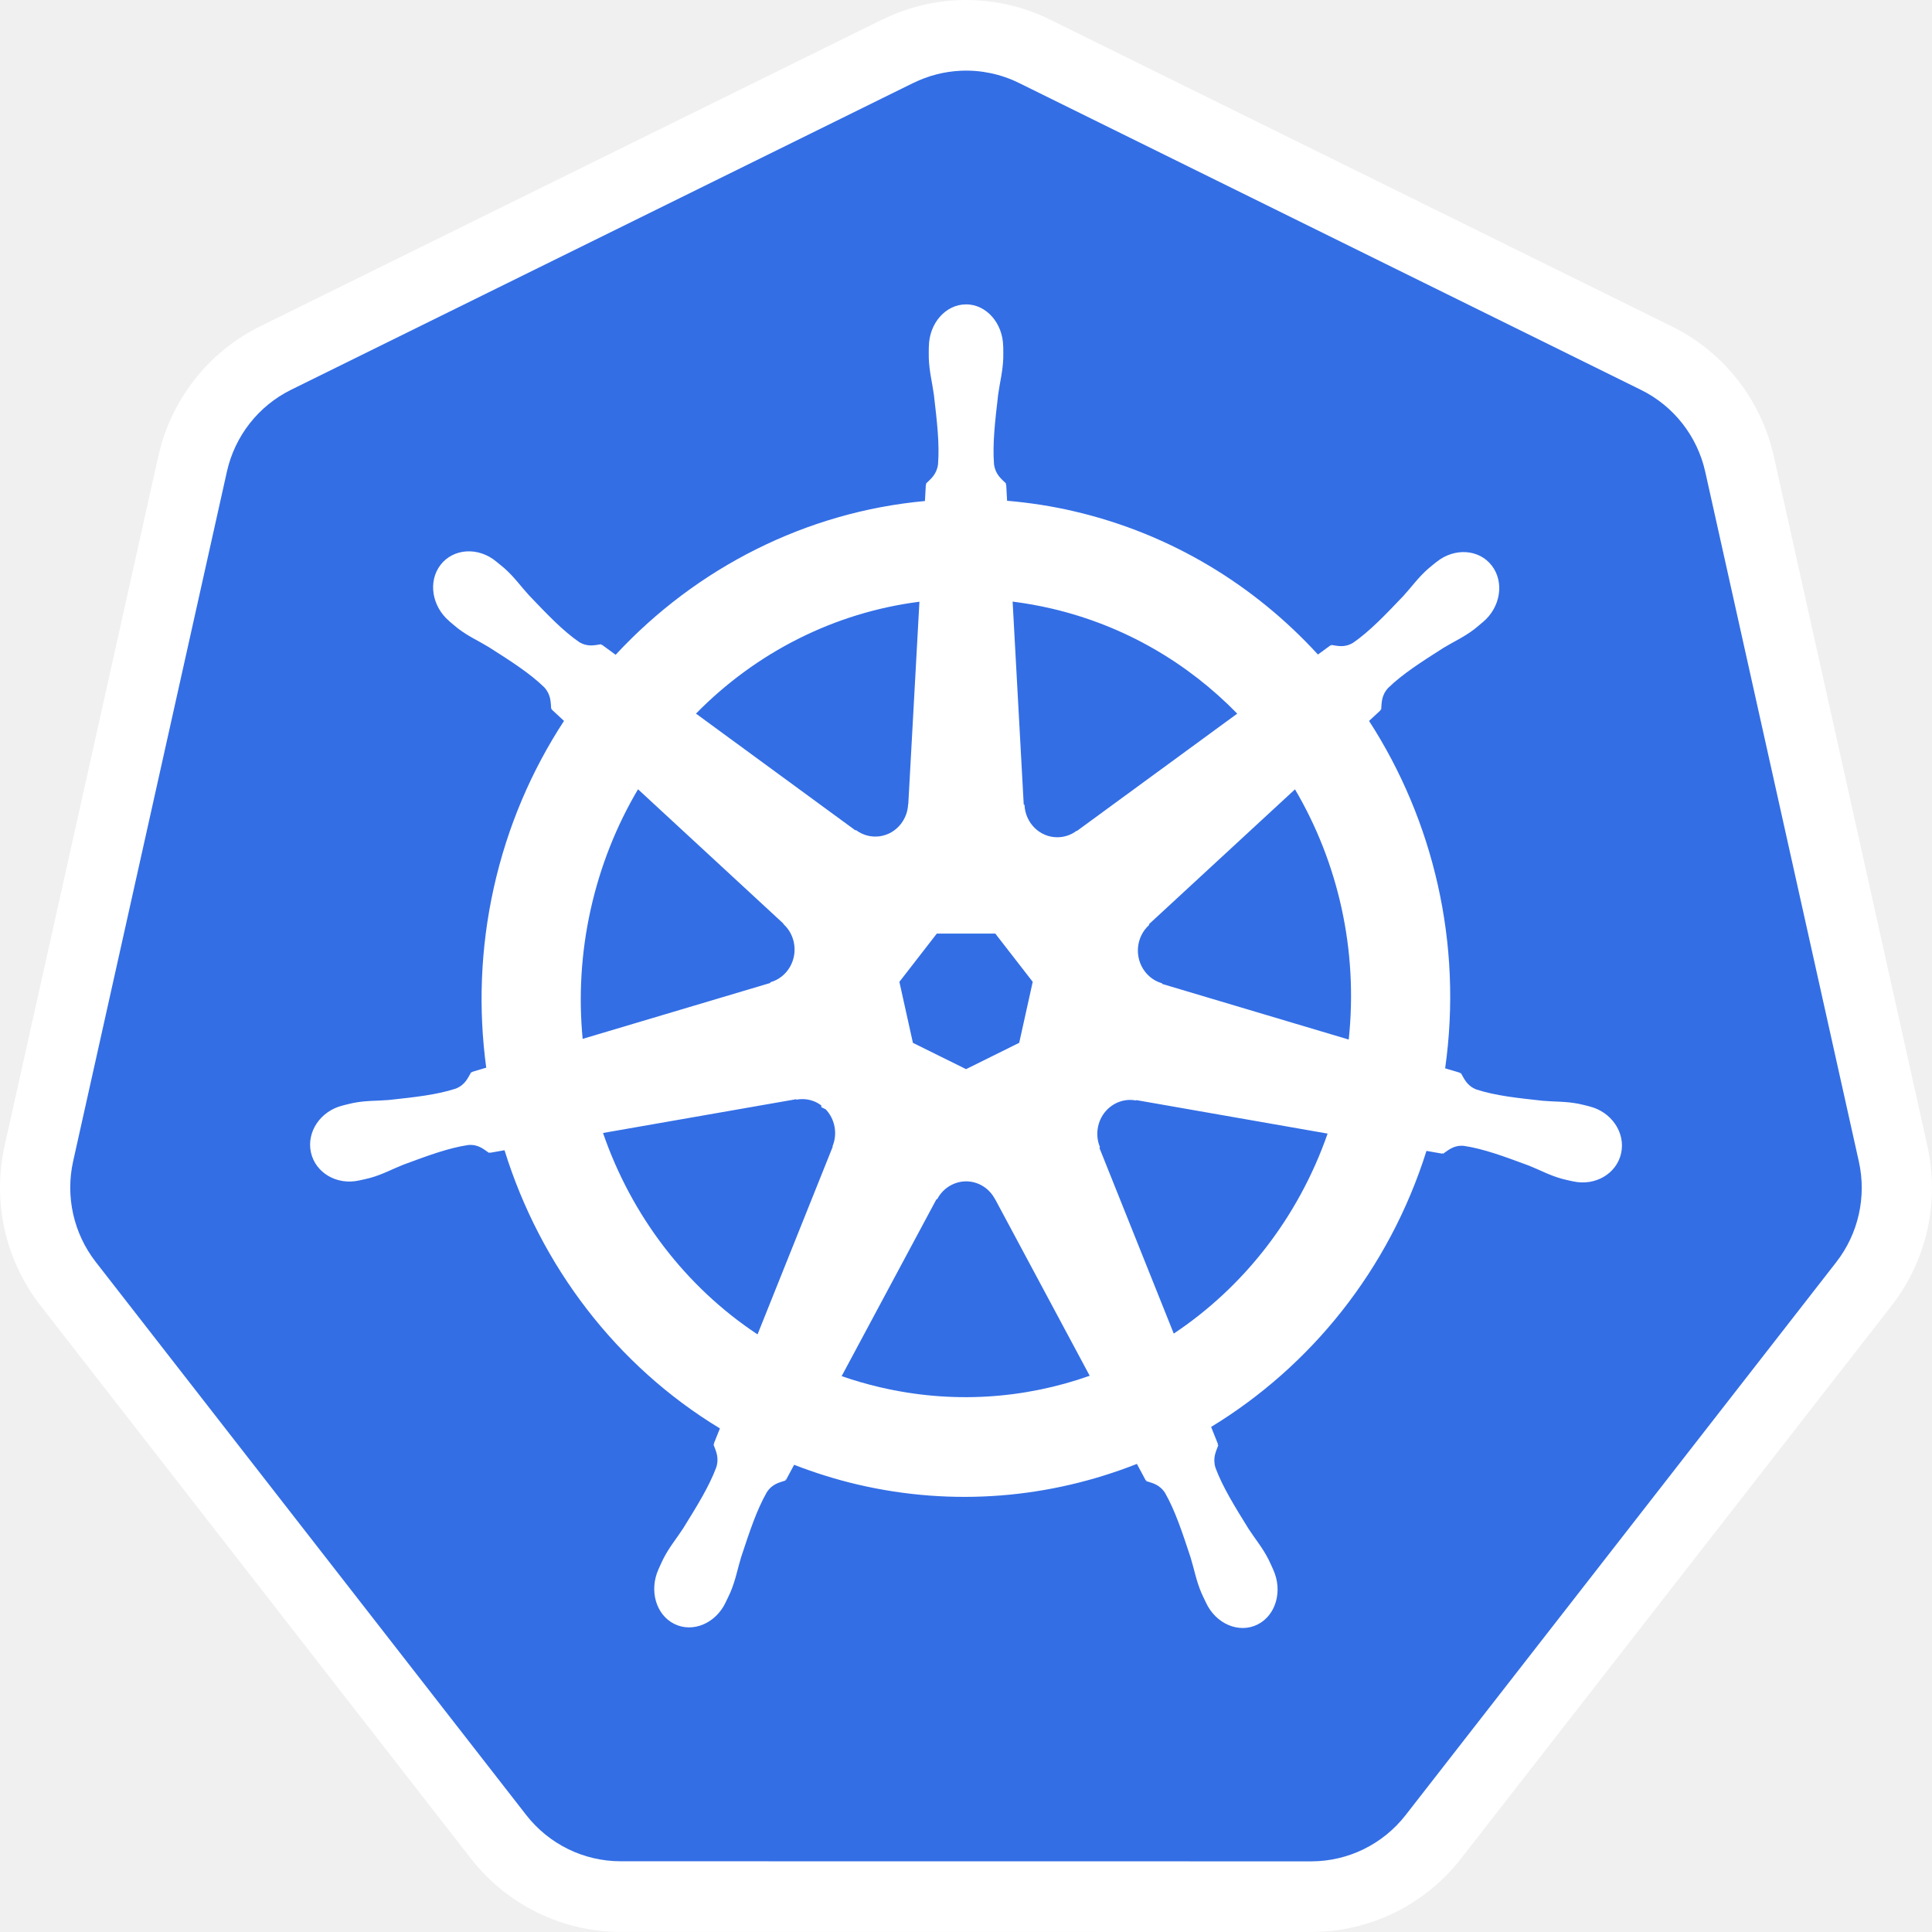
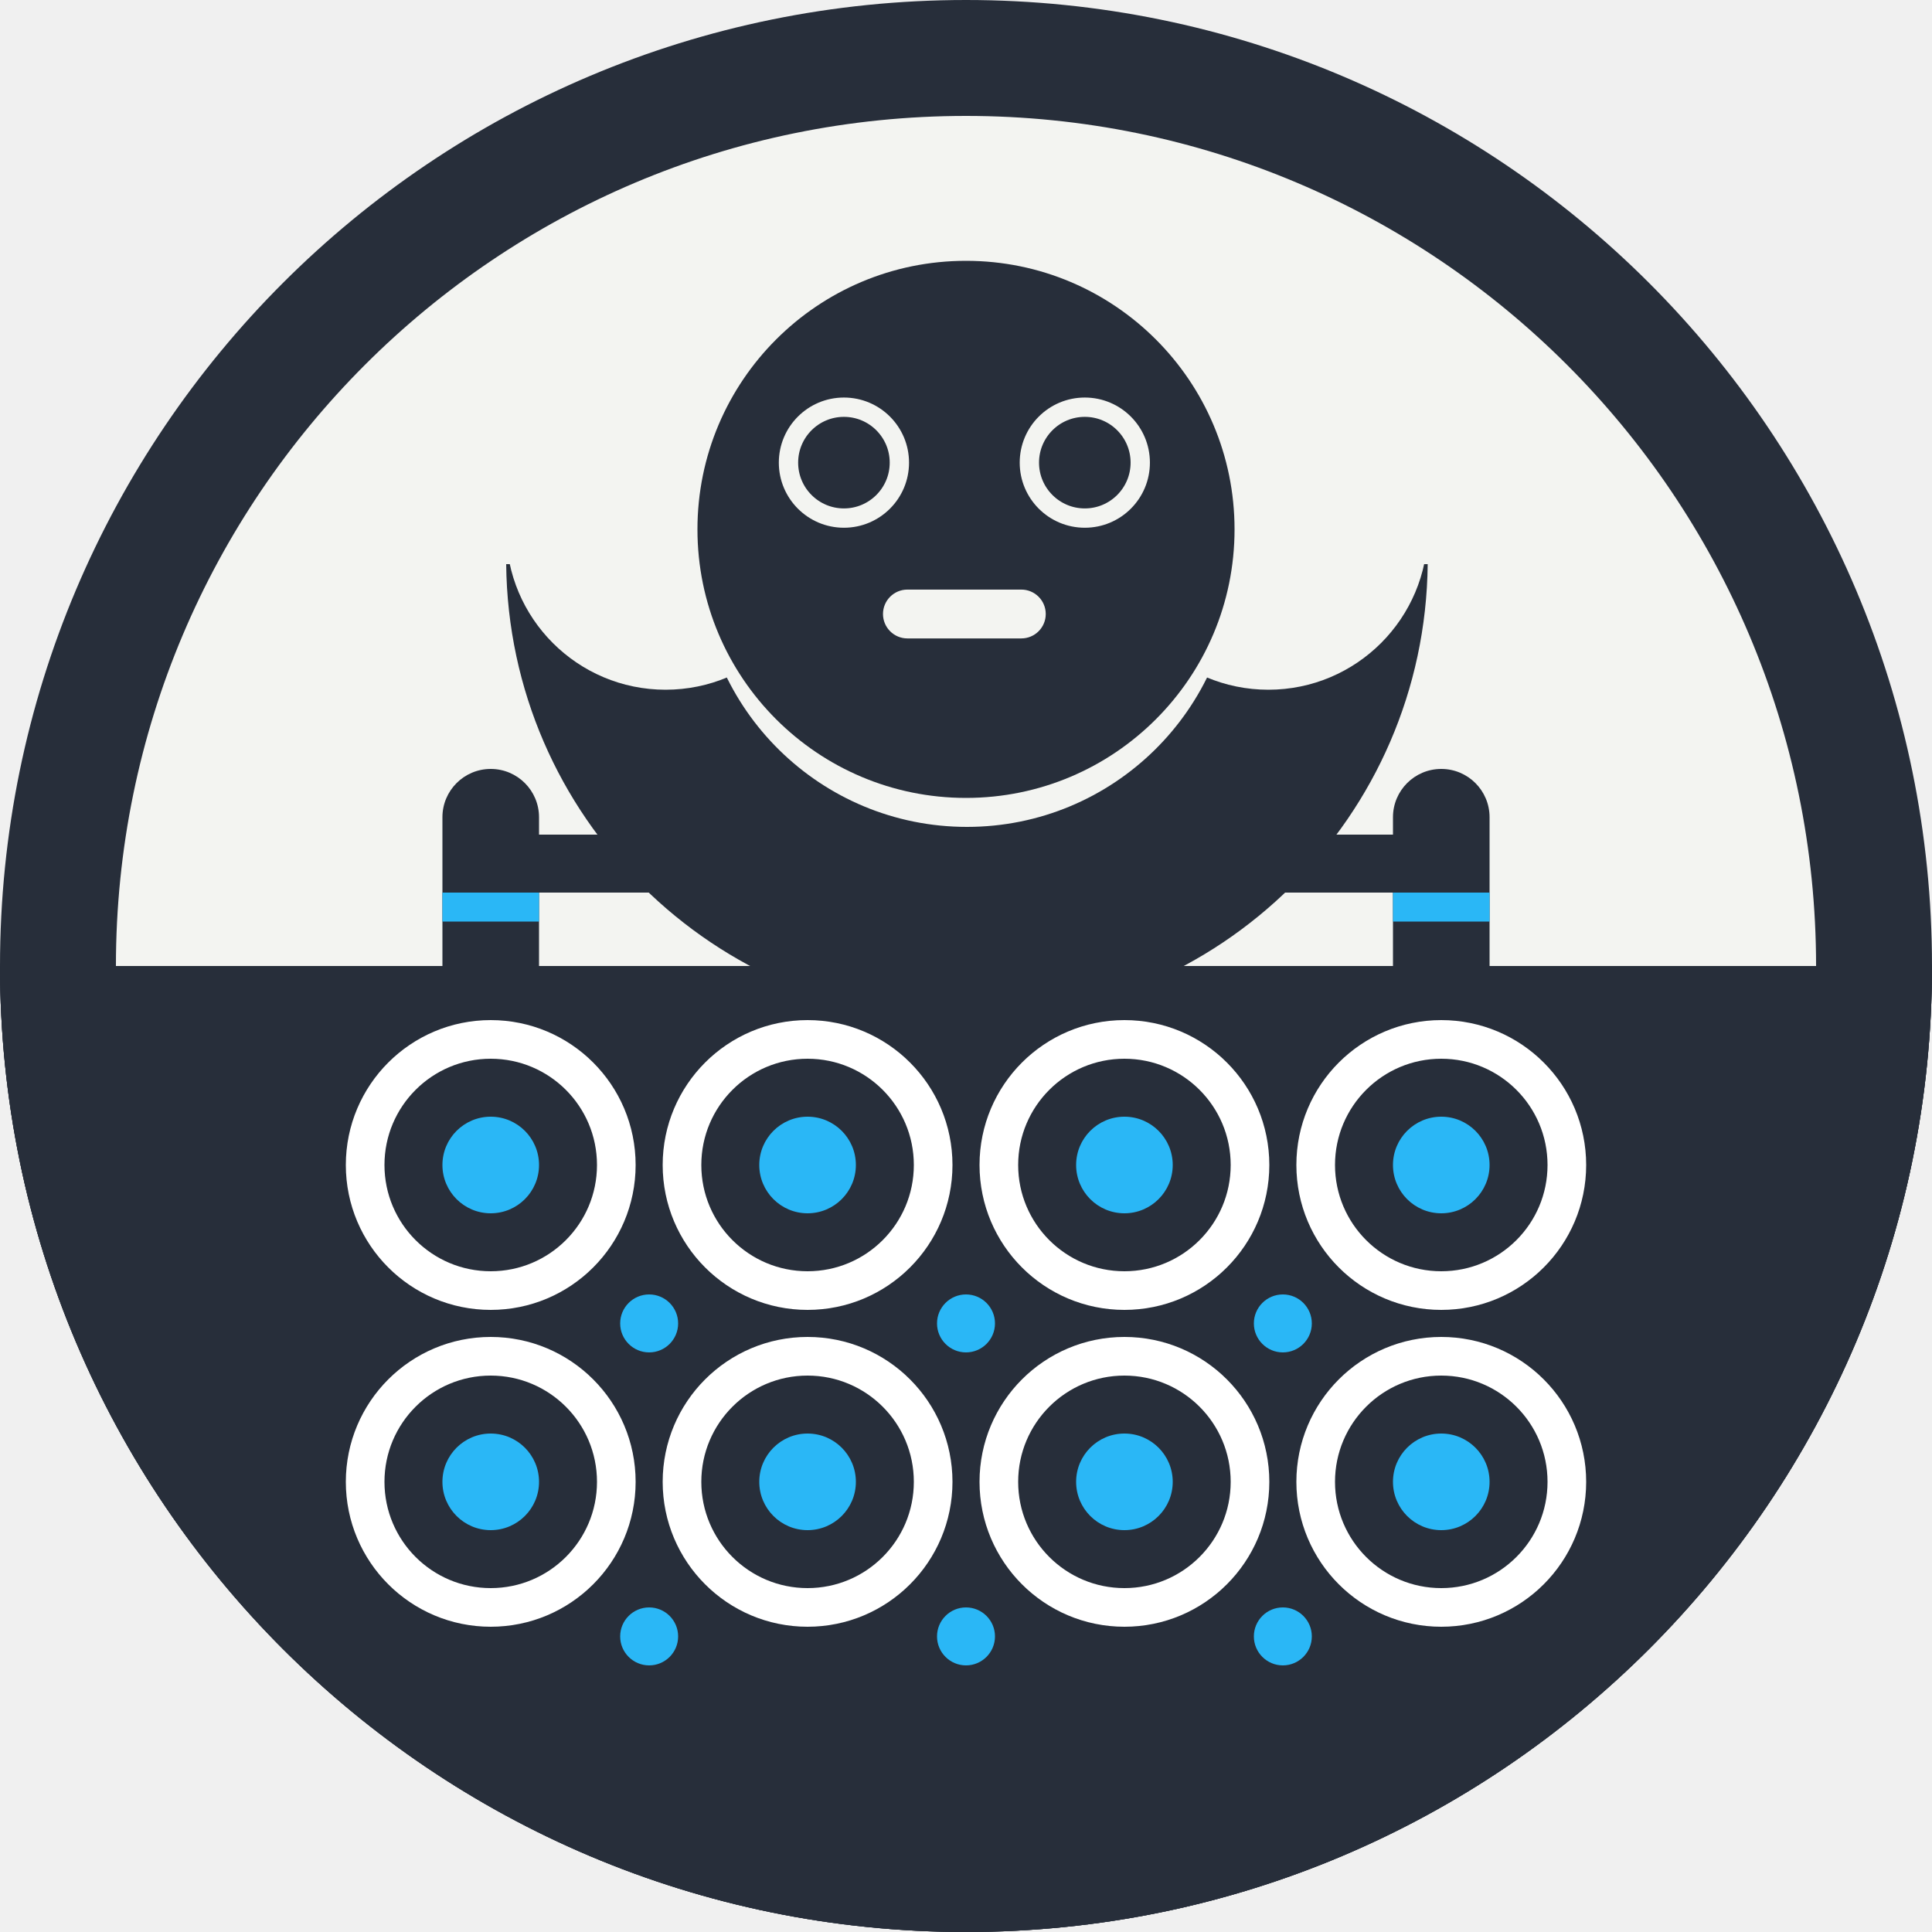
- <svg xmlns="http://www.w3.org/2000/svg" width="138" height="138" viewBox="0 0 138 138" version="1.1" id="svg2">
-   <defs id="defs12" />
-   <path d="m 68.412,0.013 c -1.876,0.086 -3.714,0.561 -5.397,1.397 l 0.01,-0.016 -44.441,21.916 c -3.698,1.824 -6.374,5.235 -7.275,9.276 L 0.329,81.843 c -0.891,3.994 0.047,8.179 2.556,11.404 L 33.635,132.753 c 2.575,3.307 6.52,5.24 10.698,5.241 L 93.654,138 c 4.178,4.2e-4 8.124,-1.932 10.7,-5.239 l 30.758,-39.498 c 2.51,-3.224 3.449,-7.409 2.56,-11.404 L 126.702,32.6 c -0.9,-4.041 -3.575,-7.453 -7.273,-9.278 L 74.994,1.397 C 72.95,0.388 70.687,-0.087 68.412,0.013 l 0,0 z" id="path4" style="fill:#ffffff" />
-   <path d="m 68.632,5.053 c -1.183,0.054 -2.341,0.353 -3.403,0.879 l 0.006,-0.008 -44.441,21.916 c -2.332,1.15 -4.019,3.302 -4.587,5.85 L 5.225,82.945 c -0.562,2.519 0.031,5.159 1.613,7.193 L 37.587,129.644 c 1.624,2.085 4.112,3.304 6.746,3.304 l 49.323,0.006 c 2.634,-2.7e-4 5.122,-1.219 6.746,-3.304 L 131.161,90.154 c 1.583,-2.033 2.175,-4.673 1.613,-7.193 L 121.804,33.702 c -0.568,-2.548 -2.254,-4.7 -4.585,-5.85 L 72.784,5.926 C 71.495,5.29 70.067,4.989 68.632,5.053 l 0,0 z" id="path6" style="fill:#336ee5" />
-   <path d="m 69.003,21.742 c -1.457,0 -2.636,1.346 -2.655,3.013 l -0.004,0 c 6.84e-4,0.241 -0.011,0.587 -0.002,0.819 0.035,0.972 0.24,1.718 0.363,2.614 0.224,1.917 0.413,3.506 0.297,4.983 -0.106,0.739 -0.52,1.032 -0.865,1.374 l 0.066,0.045 -0.07,0 0,0.004 -0.066,1.194 c -8.468,0.773 -16.32,4.758 -22.093,10.982 l -0.993,-0.727 -0.045,0.057 0.008,-0.084 c -0.475,0.066 -0.953,0.219 -1.578,-0.156 -1.19,-0.827 -2.275,-1.971 -3.588,-3.347 -0.6,-0.658 -1.035,-1.288 -1.749,-1.923 -0.156,-0.138 -0.39,-0.321 -0.569,-0.467 -0.008,-0.006 -0.014,-0.013 -0.021,-0.02 -1.276,-1.051 -3.054,-0.942 -3.971,0.244 -0.908,1.176 -0.624,2.966 0.624,4.021 l -0.002,0.004 c 0.183,0.15 0.439,0.377 0.62,0.516 0.757,0.578 1.451,0.875 2.206,1.335 1.59,1.015 2.911,1.852 3.957,2.867 0.494,0.546 0.456,1.063 0.5,1.555 l 0.074,-0.025 -0.043,0.057 0.882,0.815 c -2.308,3.531 -4.041,7.538 -5.015,11.916 -0.965,4.341 -1.106,8.682 -0.54,12.854 l -1.032,0.307 0.016,0.066 -0.056,-0.055 c -0.246,0.425 -0.43,0.908 -1.104,1.178 -1.368,0.445 -2.91,0.61 -4.77,0.811 -0.873,0.075 -1.623,0.031 -2.548,0.213 -0.209,0.04 -0.503,0.121 -0.727,0.174 -0.003,7.64e-4 -0.006,0.001 -0.01,0.002 -0.004,8.16e-4 -0.006,0.003 -0.01,0.004 -0.008,0.002 -0.019,0.004 -0.027,0.006 l 0,0.002 c -1.569,0.389 -2.577,1.878 -2.253,3.345 0.324,1.467 1.857,2.356 3.434,2.005 l 0,0.002 c 0.011,-0.003 0.027,-0.005 0.039,-0.008 0.004,-9.61e-4 0.008,-0.003 0.012,-0.004 0.225,-0.052 0.523,-0.112 0.727,-0.168 0.909,-0.251 1.567,-0.624 2.385,-0.948 1.76,-0.652 3.218,-1.195 4.637,-1.407 0.721,-0.059 1.089,0.293 1.489,0.565 l 0.027,-0.076 0.016,0.07 1.061,-0.186 c 2.562,8.252 7.997,15.398 15.386,19.87 l -0.443,1.104 0.064,0.031 -0.082,0.012 c 0.167,0.463 0.42,0.91 0.204,1.624 -0.517,1.383 -1.355,2.73 -2.362,4.357 -0.487,0.752 -0.986,1.33 -1.427,2.19 -0.097,0.189 -0.217,0.468 -0.315,0.682 -0.004,0.008 -0.008,0.014 -0.012,0.021 -0.004,0.008 -0.006,0.017 -0.01,0.025 -0.002,0.004 -0.004,0.01 -0.006,0.014 l 0.002,0 c -0.682,1.51 -0.185,3.251 1.127,3.904 1.324,0.658 2.971,-0.04 3.679,-1.557 0.004,-0.008 0.006,-0.017 0.01,-0.025 0.101,-0.212 0.237,-0.483 0.321,-0.678 0.377,-0.893 0.503,-1.657 0.768,-2.519 0.604,-1.828 1.102,-3.342 1.827,-4.621 0.406,-0.619 0.901,-0.695 1.357,-0.848 l -0.043,-0.072 0.064,0.031 0.577,-1.077 c 1.452,0.562 2.952,1.038 4.507,1.403 6.906,1.619 13.807,0.966 19.977,-1.466 l 0.634,1.184 0.062,-0.031 -0.041,0.07 c 0.456,0.153 0.951,0.231 1.357,0.85 0.725,1.278 1.223,2.793 1.827,4.621 0.265,0.862 0.39,1.628 0.768,2.519 0.082,0.196 0.218,0.464 0.319,0.676 0.004,0.008 0.006,0.017 0.01,0.025 0.708,1.519 2.356,2.218 3.679,1.559 1.313,-0.652 1.812,-2.394 1.129,-3.904 l 0.002,-0.002 c -0.005,-0.01 -0.011,-0.025 -0.016,-0.035 -9.95e-4,-0.002 -0.003,-0.004 -0.004,-0.006 -0.099,-0.215 -0.224,-0.505 -0.323,-0.7 -0.44,-0.861 -0.939,-1.438 -1.427,-2.19 -1.007,-1.627 -1.845,-2.975 -2.362,-4.357 -0.216,-0.713 0.036,-1.16 0.204,-1.624 l -0.08,-0.012 0.064,-0.031 -0.501,-1.254 C 93.61,97.6 99.212,90.713 101.891,82.207 l 1.137,0.199 0.015,-0.068 0.027,0.076 c 0.401,-0.272 0.768,-0.626 1.489,-0.567 1.42,0.212 2.877,0.755 4.638,1.407 0.818,0.324 1.475,0.698 2.385,0.95 0.205,0.056 0.506,0.118 0.731,0.17 0.003,6.29e-4 0.005,0.001 0.008,0.002 0.003,6.26e-4 0.005,0.001 0.008,0.002 0.009,0.002 0.021,0.004 0.029,0.006 l 0,-0.002 c 1.577,0.354 3.111,-0.537 3.436,-2.005 0.324,-1.466 -0.684,-2.955 -2.253,-3.345 l 0,-0.002 c -0.011,-0.003 -0.026,-0.007 -0.037,-0.01 -0.003,-7.77e-4 -0.006,-0.001 -0.01,-0.002 -0.225,-0.054 -0.519,-0.133 -0.727,-0.174 -0.926,-0.181 -1.675,-0.14 -2.548,-0.215 -1.859,-0.202 -3.401,-0.366 -4.77,-0.811 -0.675,-0.27 -0.856,-0.752 -1.102,-1.176 l -0.058,0.057 0.015,-0.068 -1.079,-0.322 C 104.49,67.375 102.378,58.599 97.79,51.494 l 0.83,-0.768 -0.043,-0.055 0.076,0.025 c 0.043,-0.492 0.004,-1.01 0.498,-1.555 1.046,-1.014 2.367,-1.852 3.957,-2.867 0.755,-0.459 1.449,-0.757 2.206,-1.335 0.167,-0.127 0.391,-0.326 0.569,-0.475 0.007,-0.005 0.015,-0.008 0.021,-0.014 1.276,-1.051 1.568,-2.865 0.651,-4.051 -0.908,-1.177 -2.663,-1.29 -3.936,-0.268 l -0.002,-0.002 c -0.183,0.151 -0.452,0.357 -0.622,0.51 -0.714,0.634 -1.15,1.266 -1.751,1.925 -1.311,1.376 -2.398,2.518 -3.588,3.345 -0.625,0.376 -1.103,0.222 -1.578,0.156 l 0.008,0.08 -0.043,-0.055 -0.904,0.662 c -4.524,-4.939 -10.466,-8.602 -17.384,-10.223 -1.61,-0.378 -3.22,-0.623 -4.82,-0.76 l -0.064,-1.178 0,-0.004 -0.07,0 0.066,-0.045 c -0.345,-0.342 -0.759,-0.634 -0.865,-1.374 -0.115,-1.477 0.072,-3.066 0.295,-4.983 0.123,-0.896 0.33,-1.642 0.365,-2.614 0.009,-0.231 -0.003,-0.578 -0.002,-0.819 l -0.004,0 c -0.02,-1.666 -1.198,-3.012 -2.655,-3.013 l 0,0 z m 3.327,21.23 c 0.936,0.118 1.875,0.284 2.814,0.504 5.194,1.218 9.706,3.885 13.23,7.498 l -11.45,8.379 -0.023,-0.012 c -0.387,0.292 -0.865,0.463 -1.382,0.463 -1.262,0 -2.287,-1.028 -2.34,-2.317 l -0.056,-0.027 -0.793,-14.487 0,0 z m -6.657,0.008 -0.795,14.454 -0.012,0.006 c -0.02,0.495 -0.189,0.988 -0.511,1.405 -0.786,1.019 -2.206,1.206 -3.215,0.446 l -0.041,0.02 -11.386,-8.338 c 4.291,-4.378 9.898,-7.22 15.959,-7.992 l 0,0 z m -20.099,13.397 10.385,9.596 -0.006,0.027 c 0.362,0.325 0.63,0.768 0.744,1.288 0.28,1.27 -0.463,2.532 -1.668,2.872 l -0.012,0.053 -13.399,3.992 c -0.287,-3.009 -0.121,-6.121 0.573,-9.244 0.695,-3.125 1.856,-6.003 3.382,-8.584 l 0,0 z m 46.925,0.004 c 3.067,5.209 4.521,11.446 3.839,17.873 l -13.327,-3.974 -0.01,-0.047 c -0.463,-0.131 -0.891,-0.409 -1.213,-0.827 -0.786,-1.018 -0.648,-2.491 0.295,-3.337 l -0.012,-0.057 10.428,-9.631 0,0 z m -25.586,10.305 4.181,0 2.672,3.445 -0.966,4.356 -3.796,1.88 -3.796,-1.878 -0.966,-4.357 2.671,-3.445 0,0 z m -9.666,11.822 c 0.362,-0.01 0.732,0.067 1.081,0.24 0.122,0.061 0.232,0.135 0.338,0.213 l 0,0.123 0.313,0.154 c 0.65,0.684 0.868,1.724 0.484,2.648 l 0.017,0.023 -5.37,13.405 C 48.959,91.904 45.099,86.81 43.073,80.927 l 13.792,-2.411 0.025,0.031 c 0.118,-0.022 0.237,-0.036 0.358,-0.039 l 0,0 z m 23.444,0.057 c 0.151,-0.002 0.303,0.012 0.457,0.041 l 0.021,-0.027 13.66,2.392 c -2.115,6.059 -6.048,10.992 -10.989,14.286 l -5.31,-13.264 0.039,-0.051 c -0.19,-0.455 -0.246,-0.975 -0.13,-1.495 0.246,-1.111 1.196,-1.867 2.253,-1.882 l 0,0 z m -11.821,5.821 c 0.889,-0.054 1.763,0.422 2.204,1.276 l 0,-0.006 0.006,0 6.756,12.613 c -4.67,1.653 -9.826,2.028 -14.993,0.817 -0.93,-0.218 -1.84,-0.483 -2.725,-0.791 l 6.772,-12.637 0.052,0 c 0.227,-0.436 0.584,-0.804 1.05,-1.036 0.284,-0.141 0.582,-0.218 0.879,-0.236 l 0,0 z" id="path8" style="fill:#ffffff" />
+ <svg xmlns="http://www.w3.org/2000/svg" width="1000" height="1000" viewBox="0 0 1000 1000" fill="none">
+   <circle cx="500" cy="500" r="470" fill="#F3F4F1" stroke="#272E3A" stroke-width="60" />
+   <mask id="path-2-inside-1_1025_2" fill="white">
+     <path fill-rule="evenodd" clip-rule="evenodd" d="M0 500C0 776.142 223.858 1000 500 1000C776.142 1000 1000 776.142 1000 500H0Z" />
+   </mask>
+   <path fill-rule="evenodd" clip-rule="evenodd" d="M0 500C0 776.142 223.858 1000 500 1000C776.142 1000 1000 776.142 1000 500H0Z" fill="#272E3A" />
+   <path d="M0 500V440H-60V500H0ZM1000 500H1060V440H1000V500ZM500 940C256.995 940 60 743.005 60 500H-60C-60 809.279 190.721 1060 500 1060V940ZM940 500C940 743.005 743.005 940 500 940V1060C809.279 1060 1060 809.279 1060 500H940ZM1000 440H0V560H1000V440Z" fill="#272E3A" mask="url(#path-2-inside-1_1025_2)" />
+   <circle cx="418" cy="603" r="65" fill="#272E3A" stroke="white" stroke-width="20" />
+   <circle cx="418" cy="603" r="25" fill="#2AB7F6" />
+   <circle cx="254" cy="603" r="65" fill="#272E3A" stroke="white" stroke-width="20" />
+   <circle cx="254" cy="603" r="25" fill="#2AB7F6" />
+   <circle cx="746" cy="603" r="65" fill="#272E3A" stroke="white" stroke-width="20" />
+   <circle cx="746" cy="603" r="25" fill="#2AB7F6" />
+   <circle cx="582" cy="603" r="65" fill="#272E3A" stroke="white" stroke-width="20" />
+   <circle cx="582" cy="603" r="25" fill="#2AB7F6" />
+   <circle cx="418" cy="767" r="65" fill="#272E3A" stroke="white" stroke-width="20" />
+   <circle cx="418" cy="767" r="25" fill="#2AB7F6" />
+   <circle cx="254" cy="767" r="65" fill="#272E3A" stroke="white" stroke-width="20" />
+   <circle cx="254" cy="767" r="25" fill="#2AB7F6" />
+   <circle cx="746" cy="767" r="65" fill="#272E3A" stroke="white" stroke-width="20" />
+   <circle cx="746" cy="767" r="25" fill="#2AB7F6" />
+   <circle cx="582" cy="767" r="65" fill="#272E3A" stroke="white" stroke-width="20" />
+   <circle cx="582" cy="767" r="25" fill="#2AB7F6" />
+   <circle cx="336" cy="685" r="15" fill="#2AB7F6" />
+   <circle cx="500" cy="685" r="15" fill="#2AB7F6" />
+   <circle cx="664" cy="685" r="15" fill="#2AB7F6" />
+   <circle cx="336" cy="847" r="15" fill="#2AB7F6" />
+   <circle cx="500" cy="847" r="15" fill="#2AB7F6" />
+   <circle cx="664" cy="847" r="15" fill="#2AB7F6" />
+   <path fill-rule="evenodd" clip-rule="evenodd" d="M262 292C263.341 422.568 369.602 528 500.487 528C631.373 528 737.633 422.568 738.974 292H638.965C637.631 367.338 576.144 428 500.487 428C424.831 428 363.343 367.338 362.009 292H262Z" fill="#272E3A" />
+   <circle cx="344.5" cy="274.5" r="82.5" fill="#F3F4F1" />
+   <circle cx="656.5" cy="274.5" r="82.5" fill="#F3F4F1" />
+   <rect x="250" y="432" width="500" height="30" fill="#272E3A" />
+   <rect x="721" y="398" width="50" height="130" rx="25" fill="#272E3A" />
+   <rect x="229" y="398" width="50" height="130" rx="25" fill="#272E3A" />
+   <rect x="721" y="462" width="50" height="15" fill="#2AB7F6" />
+   <rect x="229" y="462" width="50" height="15" fill="#2AB7F6" />
+   <circle cx="500" cy="274" r="139" fill="#272E3A" />
+   <circle cx="436.818" cy="239.461" r="28.697" fill="#272E3A" stroke="#F3F4F1" stroke-width="10" />
+   <circle cx="561.497" cy="239.461" r="28.697" fill="#272E3A" stroke="#F3F4F1" stroke-width="10" />
+   <rect x="457.036" y="305.17" width="84.242" height="25.273" rx="12.636" fill="#F3F4F1" />
</svg>
